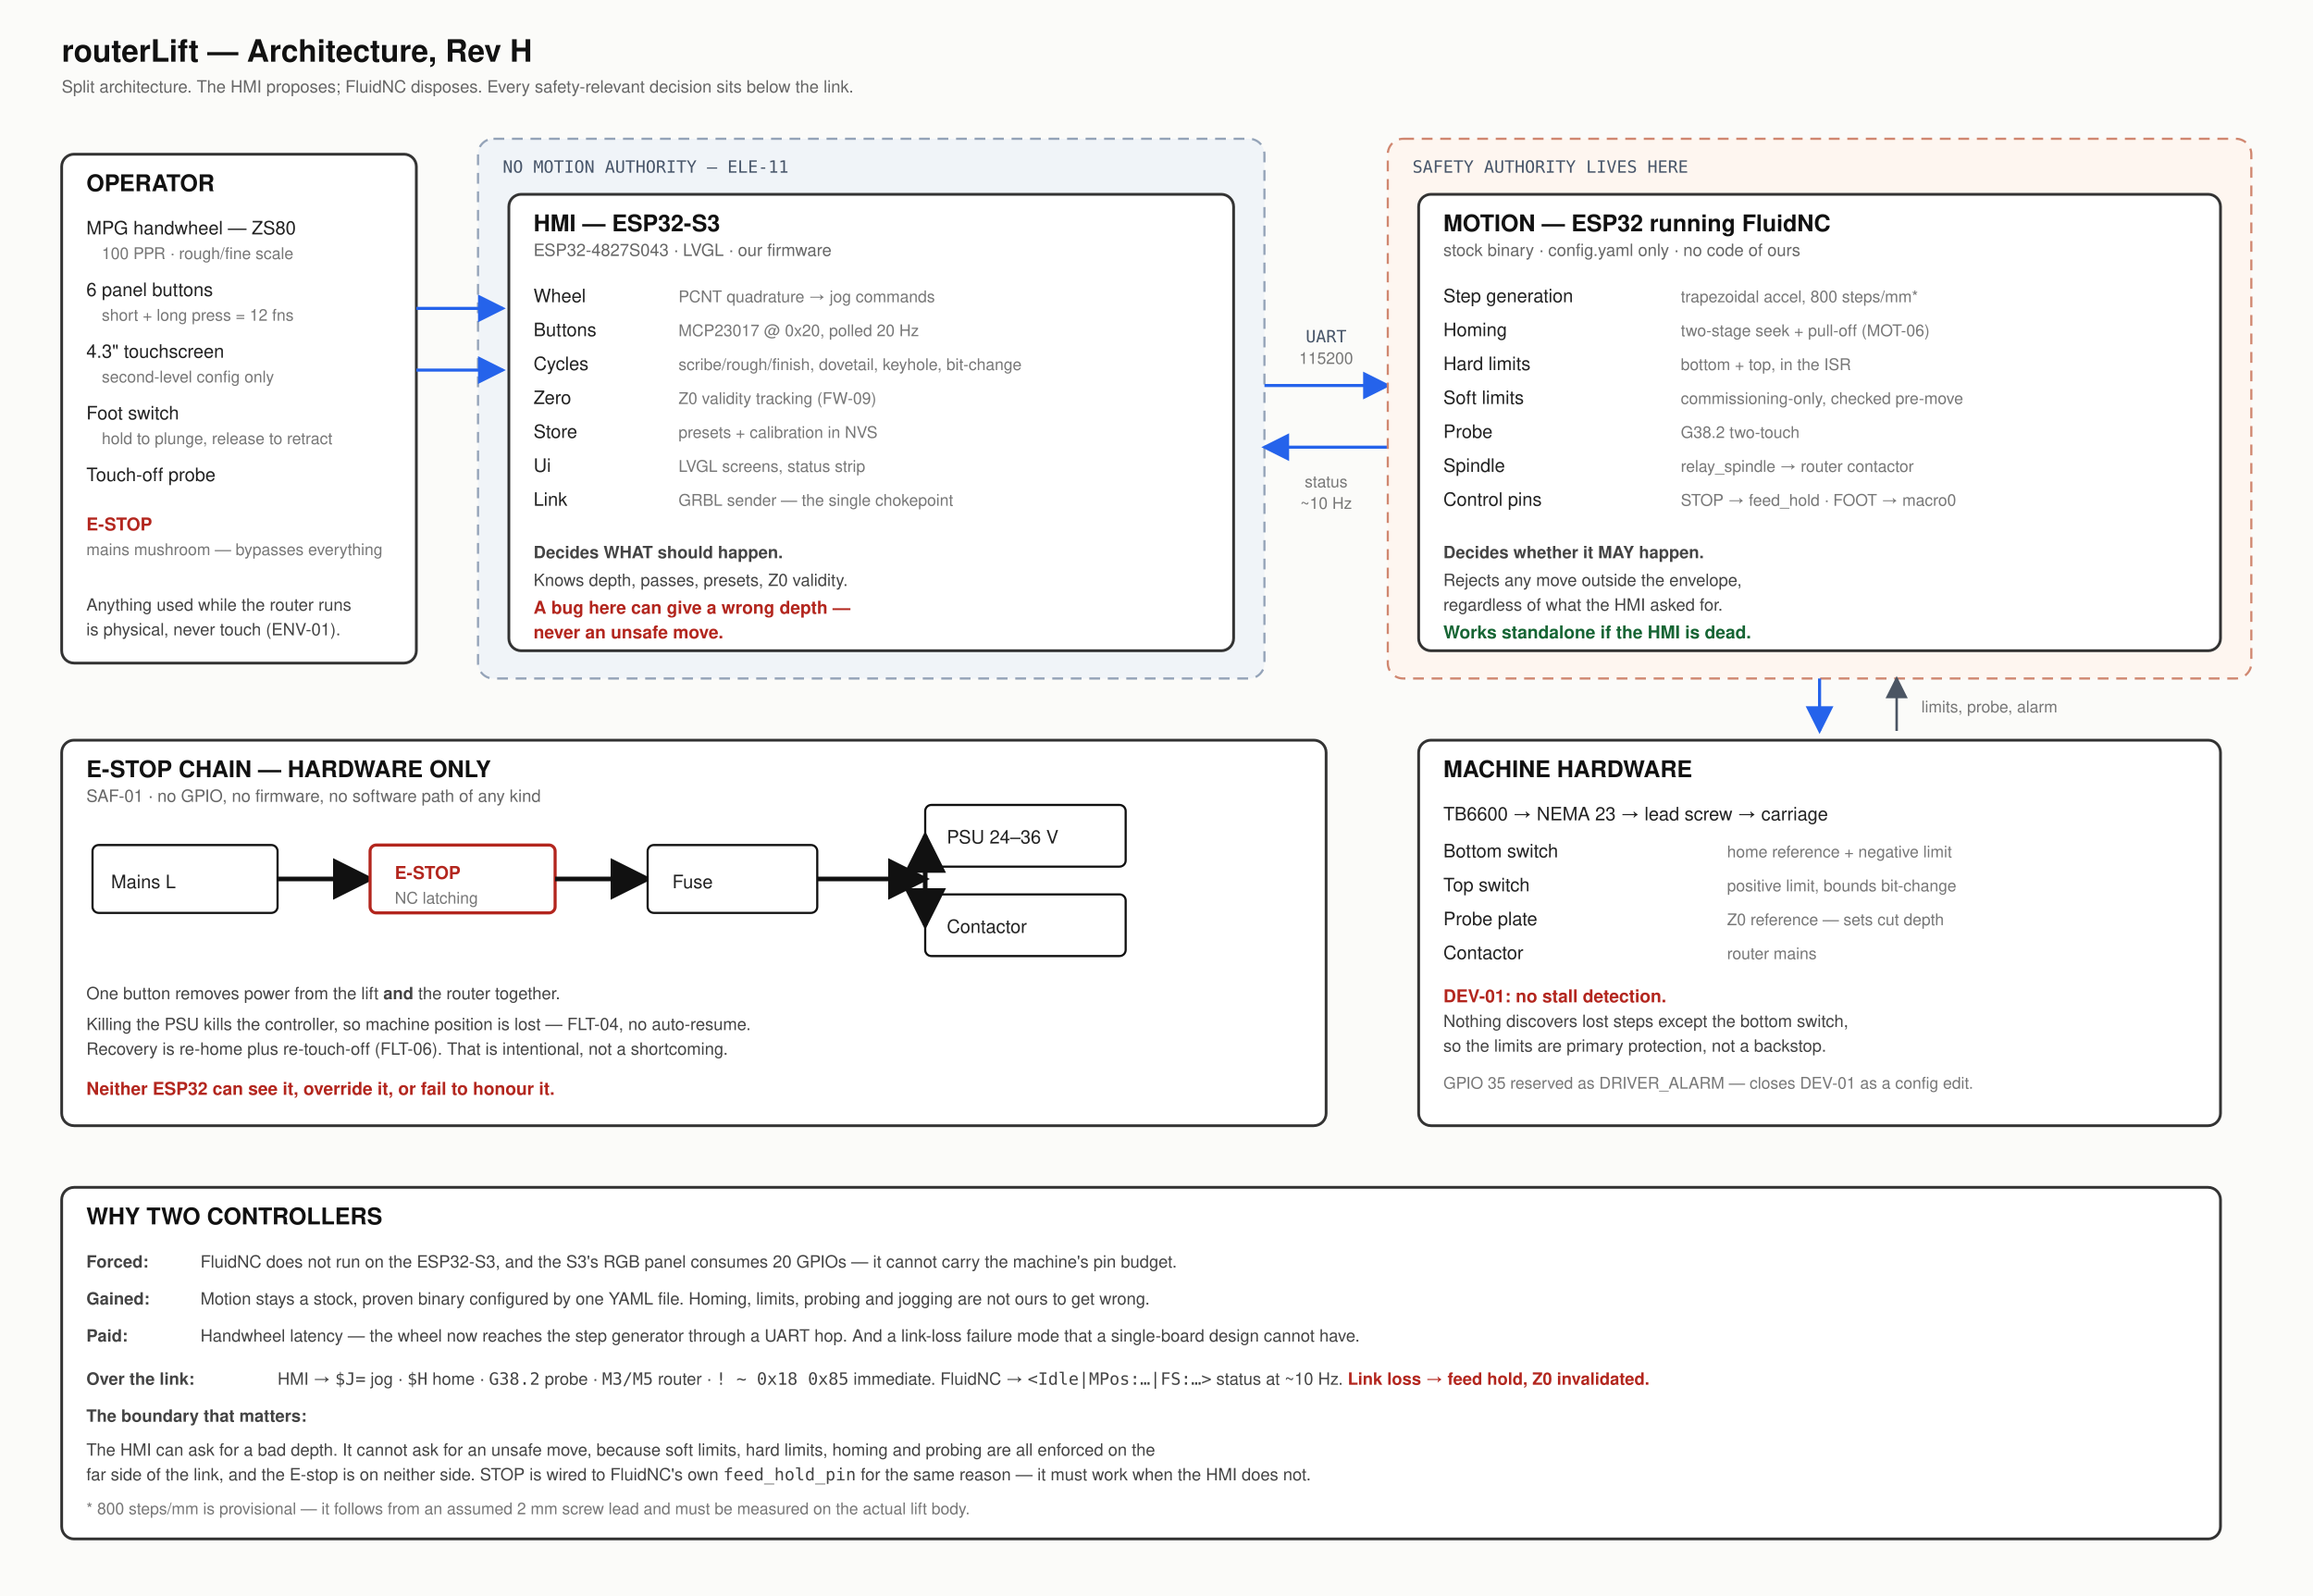
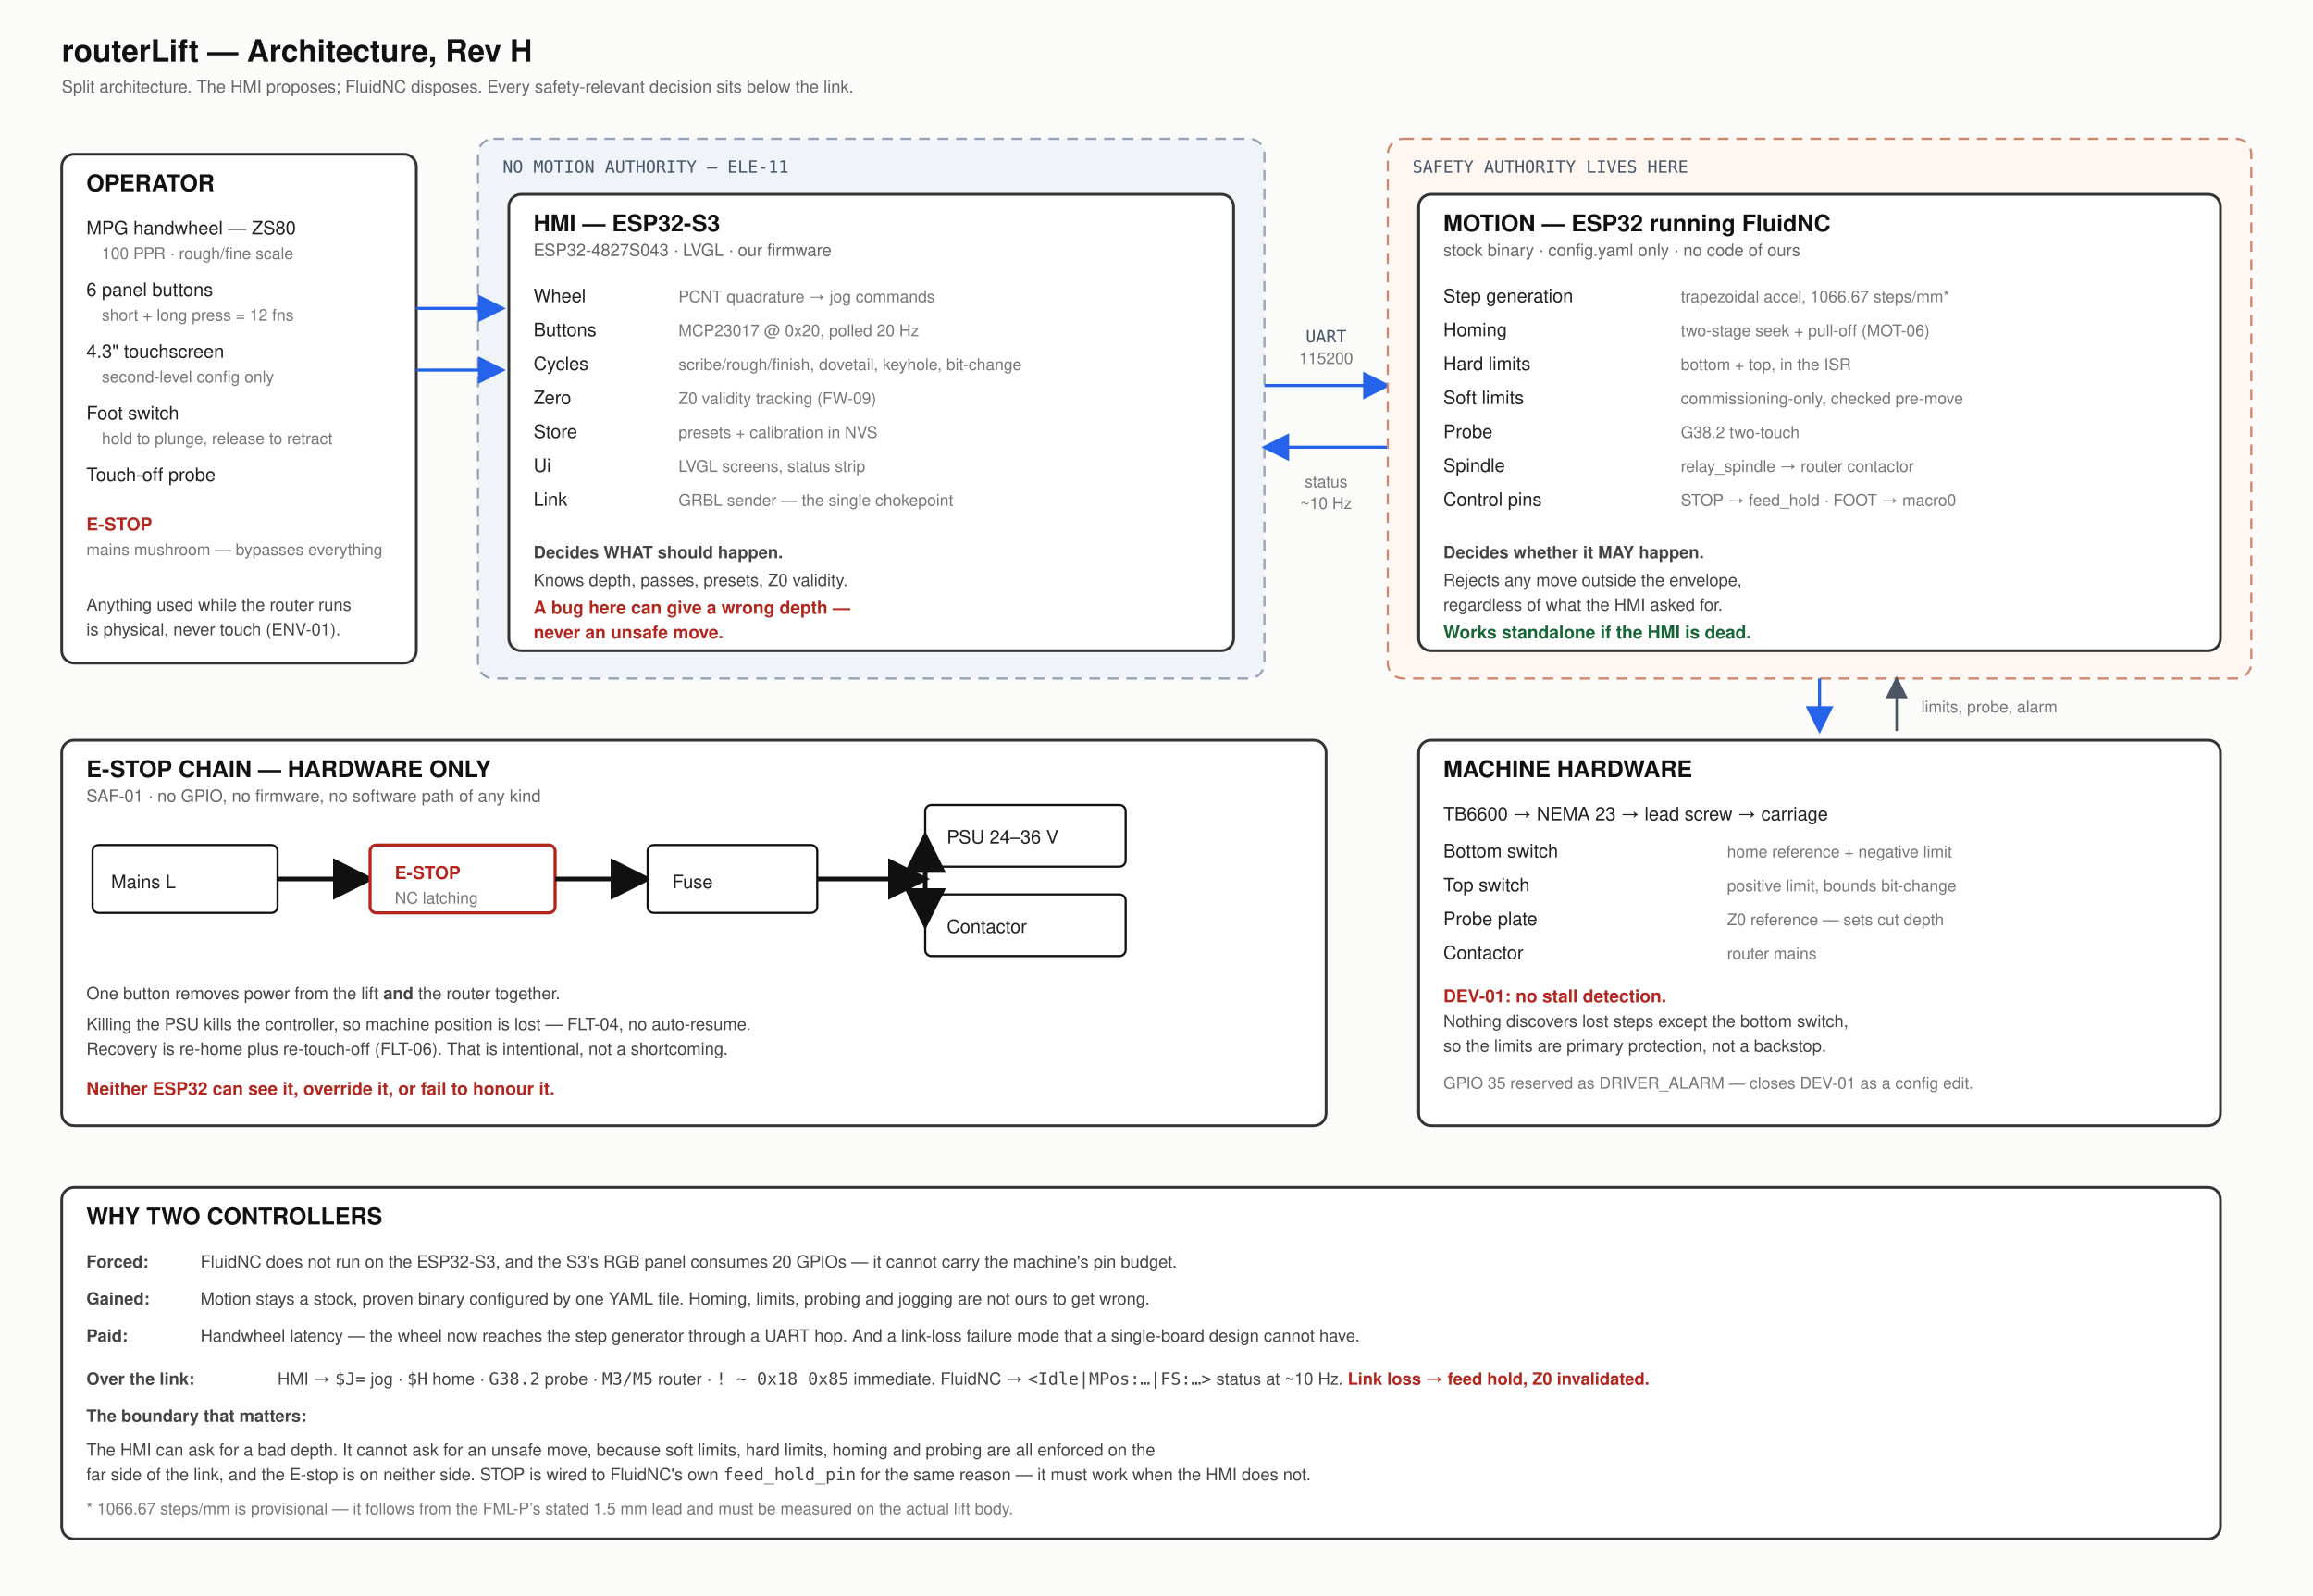
<svg xmlns="http://www.w3.org/2000/svg" viewBox="0 0 1500 1035" width="1500" height="1035" font-family="Helvetica, Arial, sans-serif">
  <style>
  .bg{fill:#fbfbf9}
  .box{fill:#fff;stroke:#333;stroke-width:1.8;rx:8}
  .hdr{font-size:15px;font-weight:700;fill:#111}
  .ttl{font-size:20px;font-weight:700;fill:#111}
  .sub{font-size:11px;fill:#666}
  .it{font-size:12px;fill:#222}
  .tiny{font-size:10.5px;fill:#777}
  .note{font-size:11px;fill:#444}
  .warn{font-size:11.5px;fill:#b3261e;font-weight:700}
  .ok{font-size:11.5px;fill:#166534;font-weight:700}
  .arr{stroke:#2563eb;stroke-width:2;fill:none;marker-end:url(#a)}
  .arr2{stroke:#4b5563;stroke-width:1.6;fill:none;marker-end:url(#g)}
  .mains{stroke:#111;stroke-width:3;fill:none;marker-end:url(#k)}
  .zone{fill:#f0f4f8;stroke:#94a3b8;stroke-width:1.4;stroke-dasharray:7 5;rx:10}
  .zone2{fill:#fef6f0;stroke:#d08770;stroke-width:1.4;stroke-dasharray:7 5;rx:10}
  .lbl{font-size:11px;fill:#475569;font-family:ui-monospace,Menlo,monospace}
</style>
  <defs>
    <marker id="a" markerWidth="9" markerHeight="9" refX="8" refY="4.5" orient="auto">
      <path d="M0,0 L9,4.5 L0,9 z" fill="#2563eb" />
    </marker>
    <marker id="g" markerWidth="9" markerHeight="9" refX="8" refY="4.5" orient="auto">
      <path d="M0,0 L9,4.5 L0,9 z" fill="#4b5563" />
    </marker>
    <marker id="k" markerWidth="9" markerHeight="9" refX="8" refY="4.5" orient="auto">
      <path d="M0,0 L9,4.5 L0,9 z" fill="#111" />
    </marker>
  </defs>
  <rect class="bg" x="0" y="0" width="1500" height="1035" />
  <text x="40" y="40" class="ttl">routerLift — Architecture, Rev H</text>
  <text x="40" y="60" class="sub">Split architecture. The HMI proposes; FluidNC disposes. Every safety-relevant decision sits below the link.</text>
  <rect class="box" x="40" y="100" width="230" height="330" />
  <text x="56" y="124" class="hdr">OPERATOR</text>
  <text x="56" y="152" class="it">MPG handwheel — ZS80</text>
  <text x="66" y="168" class="tiny">100 PPR · rough/fine scale</text>
  <text x="56" y="192" class="it">6 panel buttons</text>
  <text x="66" y="208" class="tiny">short + long press = 12 fns</text>
  <text x="56" y="232" class="it">4.3" touchscreen</text>
  <text x="66" y="248" class="tiny">second-level config only</text>
  <text x="56" y="272" class="it">Foot switch</text>
  <text x="66" y="288" class="tiny">hold to plunge, release to retract</text>
  <text x="56" y="312" class="it">Touch-off probe</text>
  <text x="56" y="344" class="warn">E-STOP</text>
  <text x="56" y="360" class="tiny">mains mushroom — bypasses everything</text>
  <text x="56" y="396" class="note">Anything used while the router runs</text>
  <text x="56" y="412" class="note">is physical, never touch (ENV-01).</text>
  <rect class="zone" x="310" y="90" width="510" height="350" />
  <text x="326" y="112" class="lbl">NO MOTION AUTHORITY — ELE-11</text>
  <rect class="box" x="330" y="126" width="470" height="296" />
  <text x="346" y="150" class="hdr">HMI — ESP32-S3</text>
  <text x="346" y="166" class="sub">ESP32-4827S043 · LVGL · our firmware</text>
  <text x="346" y="196" class="it">Wheel</text>
  <text x="440" y="196" class="tiny">PCNT quadrature → jog commands</text>
  <text x="346" y="218" class="it">Buttons</text>
  <text x="440" y="218" class="tiny">MCP23017 @ 0x20, polled 20 Hz</text>
  <text x="346" y="240" class="it">Cycles</text>
  <text x="440" y="240" class="tiny">scribe/rough/finish, dovetail, keyhole, bit-change</text>
  <text x="346" y="262" class="it">Zero</text>
  <text x="440" y="262" class="tiny">Z0 validity tracking (FW-09)</text>
  <text x="346" y="284" class="it">Store</text>
  <text x="440" y="284" class="tiny">presets + calibration in NVS</text>
  <text x="346" y="306" class="it">Ui</text>
  <text x="440" y="306" class="tiny">LVGL screens, status strip</text>
  <text x="346" y="328" class="it">Link</text>
  <text x="440" y="328" class="tiny">GRBL sender — the single chokepoint</text>
  <text x="346" y="362" class="note" font-weight="700">Decides WHAT should happen.</text>
  <text x="346" y="380" class="note">Knows depth, passes, presets, Z0 validity.</text>
  <text x="346" y="398" class="warn">A bug here can give a wrong depth —</text>
  <text x="346" y="414" class="warn">never an unsafe move.</text>
  <line class="arr" x1="270" y1="200" x2="326" y2="200" />
  <line class="arr" x1="270" y1="240" x2="326" y2="240" />
  <line class="arr" x1="820" y1="250" x2="900" y2="250" />
  <line class="arr" x1="900" y1="290" x2="820" y2="290" />
  <text x="860" y="222" class="lbl" text-anchor="middle">UART</text>
  <text x="860" y="236" class="tiny" text-anchor="middle">115200</text>
  <text x="860" y="316" class="tiny" text-anchor="middle">status</text>
  <text x="860" y="330" class="tiny" text-anchor="middle">~10 Hz</text>
  <rect class="zone2" x="900" y="90" width="560" height="350" />
  <text x="916" y="112" class="lbl">SAFETY AUTHORITY LIVES HERE</text>
  <rect class="box" x="920" y="126" width="520" height="296" />
  <text x="936" y="150" class="hdr">MOTION — ESP32 running FluidNC</text>
  <text x="936" y="166" class="sub">stock binary · config.yaml only · no code of ours</text>
  <text x="936" y="196" class="it">Step generation</text>
-   <text x="1090" y="196" class="tiny">trapezoidal accel, 800 steps/mm*</text>
+   <text x="1090" y="196" class="tiny">trapezoidal accel, 1066.67 steps/mm*</text>
  <text x="936" y="218" class="it">Homing</text>
  <text x="1090" y="218" class="tiny">two-stage seek + pull-off (MOT-06)</text>
  <text x="936" y="240" class="it">Hard limits</text>
  <text x="1090" y="240" class="tiny">bottom + top, in the ISR</text>
  <text x="936" y="262" class="it">Soft limits</text>
  <text x="1090" y="262" class="tiny">commissioning-only, checked pre-move</text>
  <text x="936" y="284" class="it">Probe</text>
  <text x="1090" y="284" class="tiny">G38.2 two-touch</text>
  <text x="936" y="306" class="it">Spindle</text>
  <text x="1090" y="306" class="tiny">relay_spindle → router contactor</text>
  <text x="936" y="328" class="it">Control pins</text>
  <text x="1090" y="328" class="tiny">STOP → feed_hold · FOOT → macro0</text>
  <text x="936" y="362" class="note" font-weight="700">Decides whether it MAY happen.</text>
  <text x="936" y="380" class="note">Rejects any move outside the envelope,</text>
  <text x="936" y="396" class="note">regardless of what the HMI asked for.</text>
  <text x="936" y="414" class="ok">Works standalone if the HMI is dead.</text>
  <rect class="box" x="920" y="480" width="520" height="250" />
  <text x="936" y="504" class="hdr">MACHINE HARDWARE</text>
  <text x="936" y="532" class="it">TB6600 → NEMA 23 → lead screw → carriage</text>
  <text x="936" y="556" class="it">Bottom switch</text>
  <text x="1120" y="556" class="tiny">home reference + negative limit</text>
  <text x="936" y="578" class="it">Top switch</text>
  <text x="1120" y="578" class="tiny">positive limit, bounds bit-change</text>
  <text x="936" y="600" class="it">Probe plate</text>
  <text x="1120" y="600" class="tiny">Z0 reference — sets cut depth</text>
  <text x="936" y="622" class="it">Contactor</text>
  <text x="1120" y="622" class="tiny">router mains</text>
  <text x="936" y="650" class="warn">DEV-01: no stall detection.</text>
  <text x="936" y="666" class="note">Nothing discovers lost steps except the bottom switch,</text>
  <text x="936" y="682" class="note">so the limits are primary protection, not a backstop.</text>
  <text x="936" y="706" class="tiny">GPIO 35 reserved as DRIVER_ALARM — closes DEV-01 as a config edit.</text>
  <line class="arr" x1="1180" y1="440" x2="1180" y2="474" />
  <line class="arr2" x1="1230" y1="474" x2="1230" y2="440" />
  <text x="1246" y="462" class="tiny">limits, probe, alarm</text>
  <rect class="box" x="40" y="480" width="820" height="250" />
  <text x="56" y="504" class="hdr">E-STOP CHAIN — HARDWARE ONLY</text>
  <text x="56" y="520" class="sub">SAF-01 · no GPIO, no firmware, no software path of any kind</text>
  <rect x="60" y="548" width="120" height="44" fill="#fff" stroke="#111" stroke-width="1.4" rx="4" />
  <text x="72" y="576" class="it">Mains L</text>
  <line class="mains" x1="180" y1="570" x2="240" y2="570" />
  <rect x="240" y="548" width="120" height="44" fill="#fff" stroke="#b3261e" stroke-width="2" rx="4" />
  <text x="256" y="570" class="warn">E-STOP</text>
  <text x="256" y="586" class="tiny">NC latching</text>
  <line class="mains" x1="360" y1="570" x2="420" y2="570" />
  <rect x="420" y="548" width="110" height="44" fill="#fff" stroke="#111" stroke-width="1.4" rx="4" />
  <text x="436" y="576" class="it">Fuse</text>
  <line class="mains" x1="530" y1="570" x2="600" y2="570" />
  <rect x="600" y="522" width="130" height="40" fill="#fff" stroke="#111" stroke-width="1.4" rx="4" />
  <text x="614" y="547" class="it">PSU 24–36 V</text>
  <rect x="600" y="580" width="130" height="40" fill="#fff" stroke="#111" stroke-width="1.4" rx="4" />
  <text x="614" y="605" class="it">Contactor</text>
  <line class="mains" x1="600" y1="570" x2="600" y2="542" />
  <line class="mains" x1="600" y1="570" x2="600" y2="600" />
  <text x="56" y="648" class="note">One button removes power from the lift <tspan font-weight="700">and</tspan> the router together.</text>
  <text x="56" y="668" class="note">Killing the PSU kills the controller, so machine position is lost — FLT-04, no auto-resume.</text>
  <text x="56" y="684" class="note">Recovery is re-home plus re-touch-off (FLT-06). That is intentional, not a shortcoming.</text>
  <text x="56" y="710" class="warn">Neither ESP32 can see it, override it, or fail to honour it.</text>
  <rect class="box" x="40" y="770" width="1400" height="228" />
  <text x="56" y="794" class="hdr">WHY TWO CONTROLLERS</text>
  <text x="56" y="822" class="note" font-weight="700">Forced:</text>
  <text x="130" y="822" class="note">FluidNC does not run on the ESP32-S3, and the S3's RGB panel consumes 20 GPIOs — it cannot carry the machine's pin budget.</text>
  <text x="56" y="846" class="note" font-weight="700">Gained:</text>
  <text x="130" y="846" class="note">Motion stays a stock, proven binary configured by one YAML file. Homing, limits, probing and jogging are not ours to get wrong.</text>
  <text x="56" y="870" class="note" font-weight="700">Paid:</text>
  <text x="130" y="870" class="note">Handwheel latency — the wheel now reaches the step generator through a UART hop. And a link-loss failure mode that a single-board design cannot have.</text>
  <text x="56" y="898" class="note" font-weight="700">Over the link:</text>
  <text x="180" y="898" class="note">HMI → <tspan font-family="ui-monospace,Menlo,monospace">$J=</tspan> jog · <tspan font-family="ui-monospace,Menlo,monospace">$H</tspan> home · <tspan font-family="ui-monospace,Menlo,monospace">G38.2</tspan> probe · <tspan font-family="ui-monospace,Menlo,monospace">M3/M5</tspan> router · <tspan font-family="ui-monospace,Menlo,monospace">! ~ 0x18 0x85</tspan> immediate.  FluidNC → <tspan font-family="ui-monospace,Menlo,monospace">&lt;Idle|MPos:…|FS:…&gt;</tspan> status at ~10 Hz.  <tspan fill="#b3261e" font-weight="700">Link loss → feed hold, Z0 invalidated.</tspan>
  </text>
  <text x="56" y="922" class="note" font-weight="700">The boundary that matters:</text>
  <text x="56" y="944" class="note">The HMI can ask for a bad depth. It cannot ask for an unsafe move, because soft limits, hard limits, homing and probing are all enforced on the</text>
  <text x="56" y="960" class="note">far side of the link, and the E-stop is on neither side. STOP is wired to FluidNC's own <tspan font-family="ui-monospace,Menlo,monospace">feed_hold_pin</tspan> for the same reason — it must work when the HMI does not.</text>
-   <text x="56" y="982" class="tiny">* 800 steps/mm is provisional — it follows from an assumed 2 mm screw lead and must be measured on the actual lift body.</text>
+   <text x="56" y="982" class="tiny">* 1066.67 steps/mm is provisional — it follows from the FML-P’s stated 1.5 mm lead and must be measured on the actual lift body.</text>
</svg>
